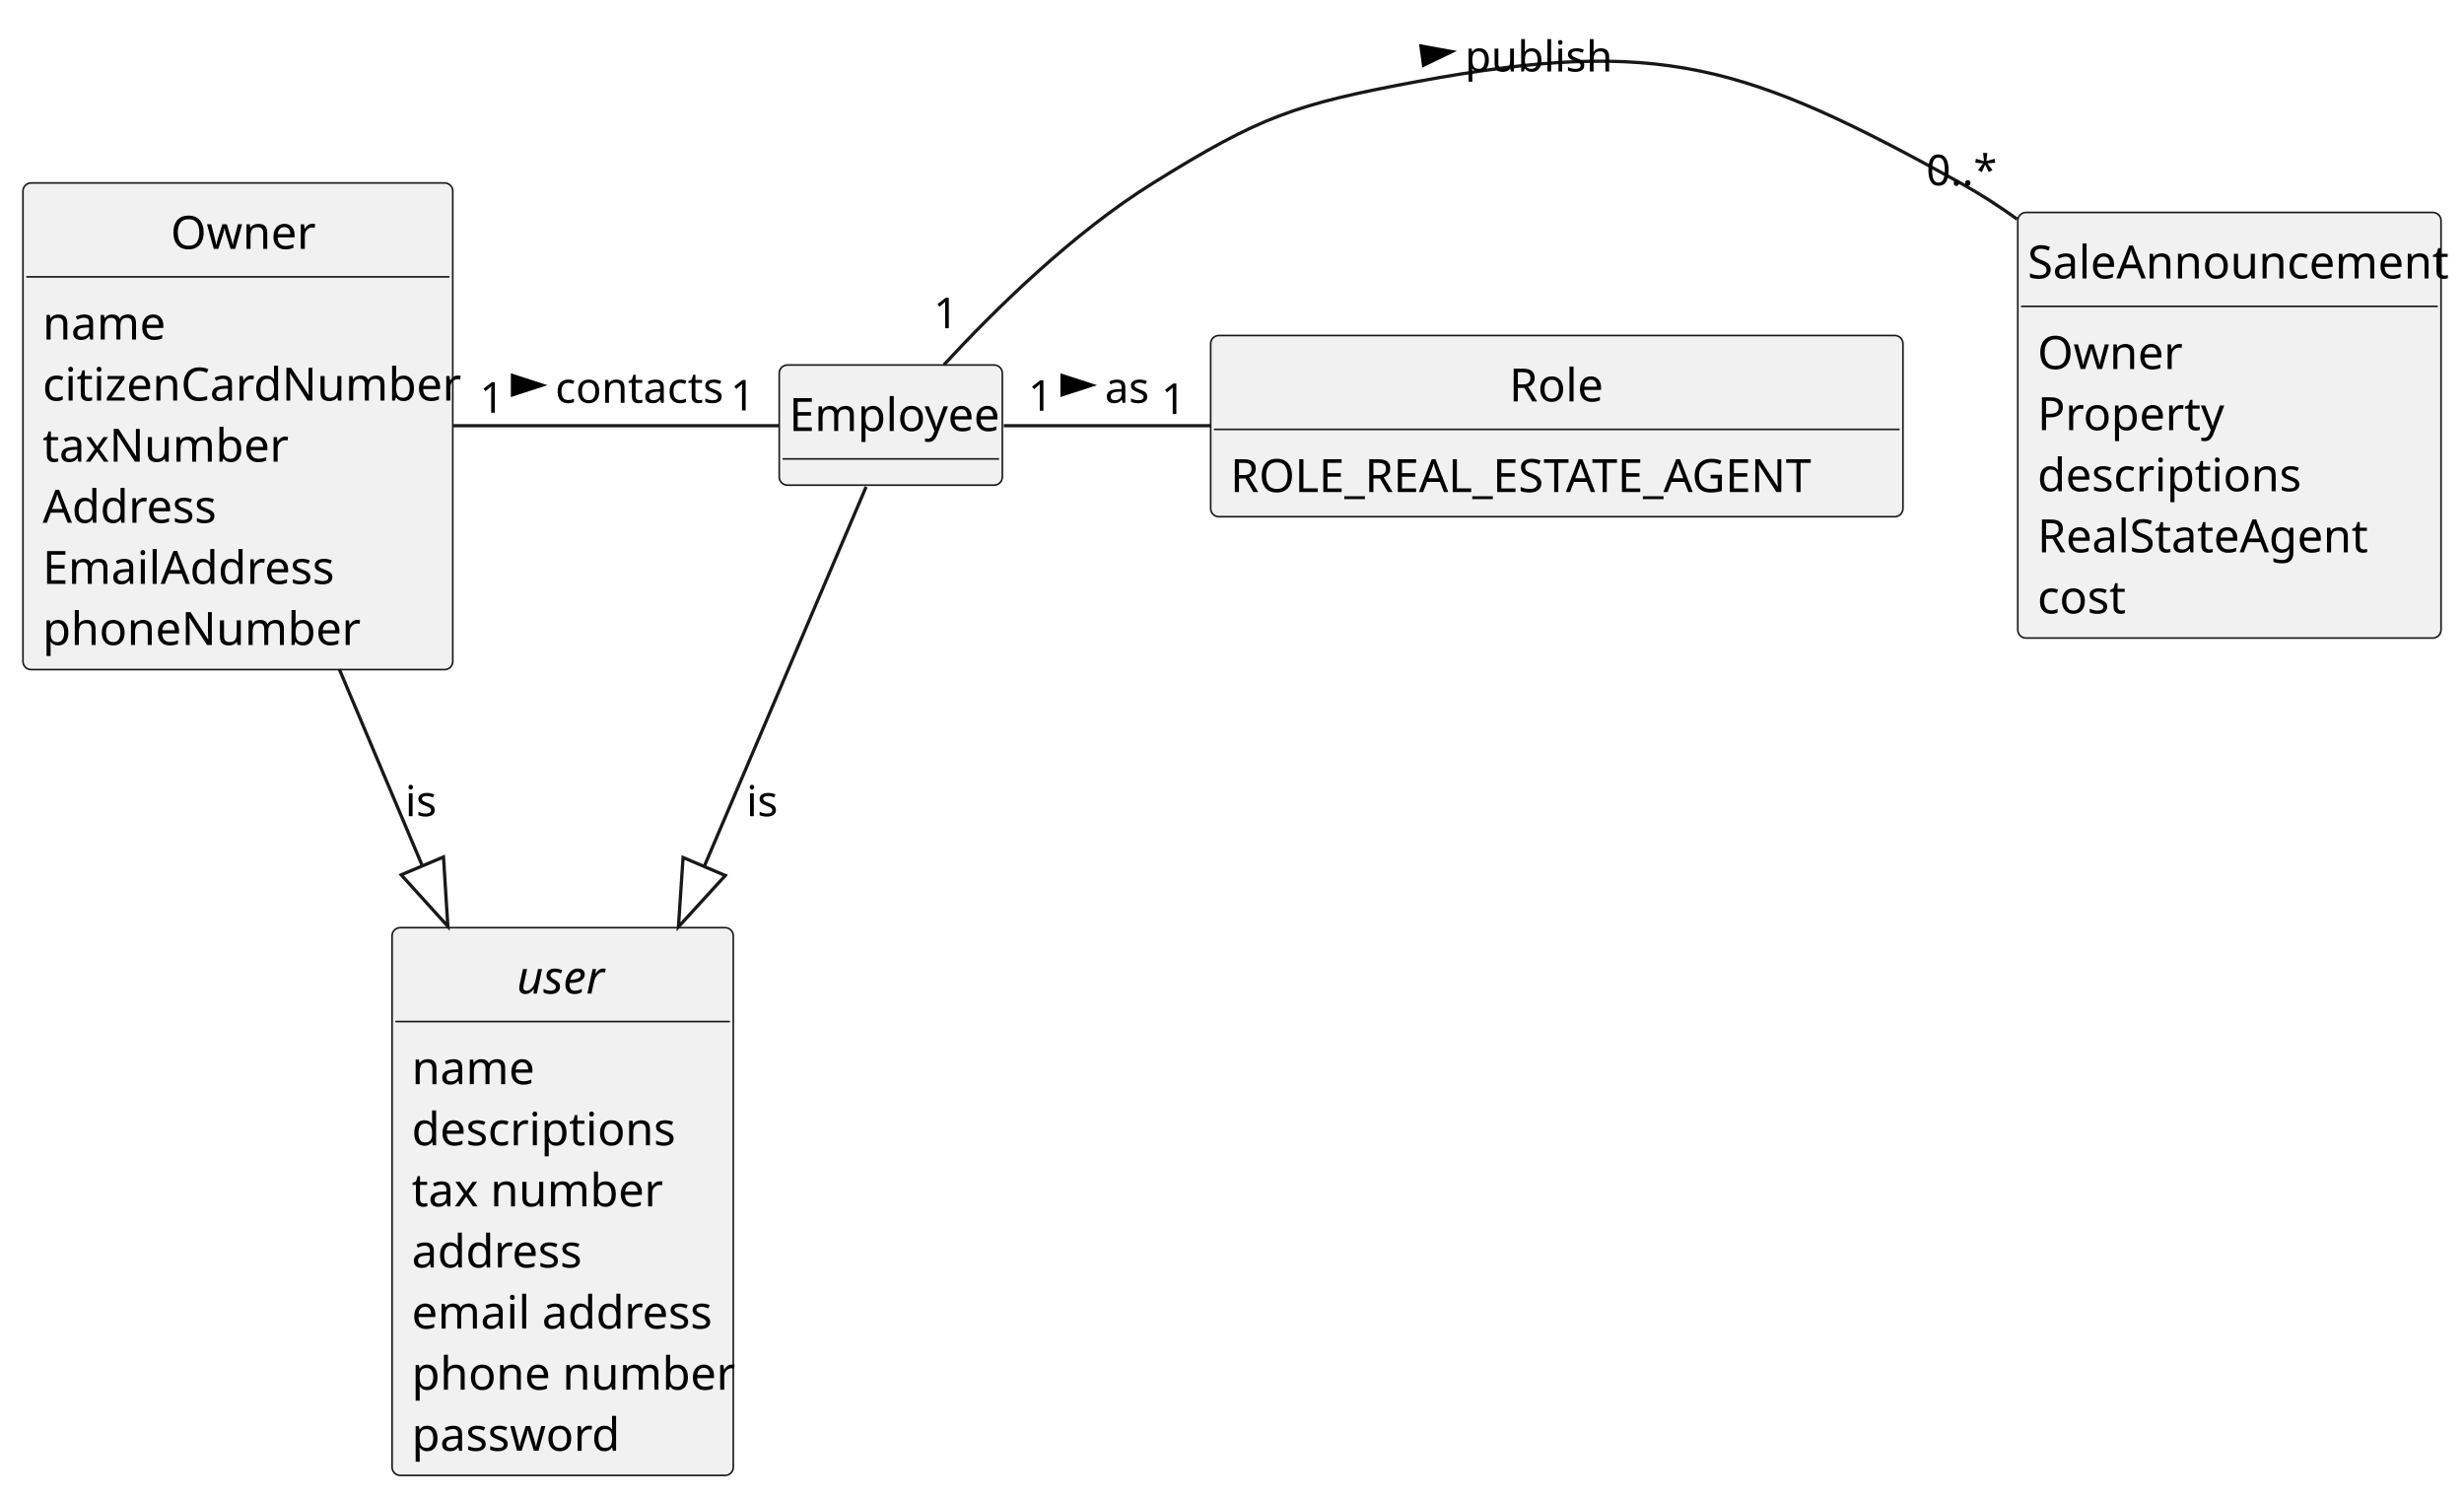
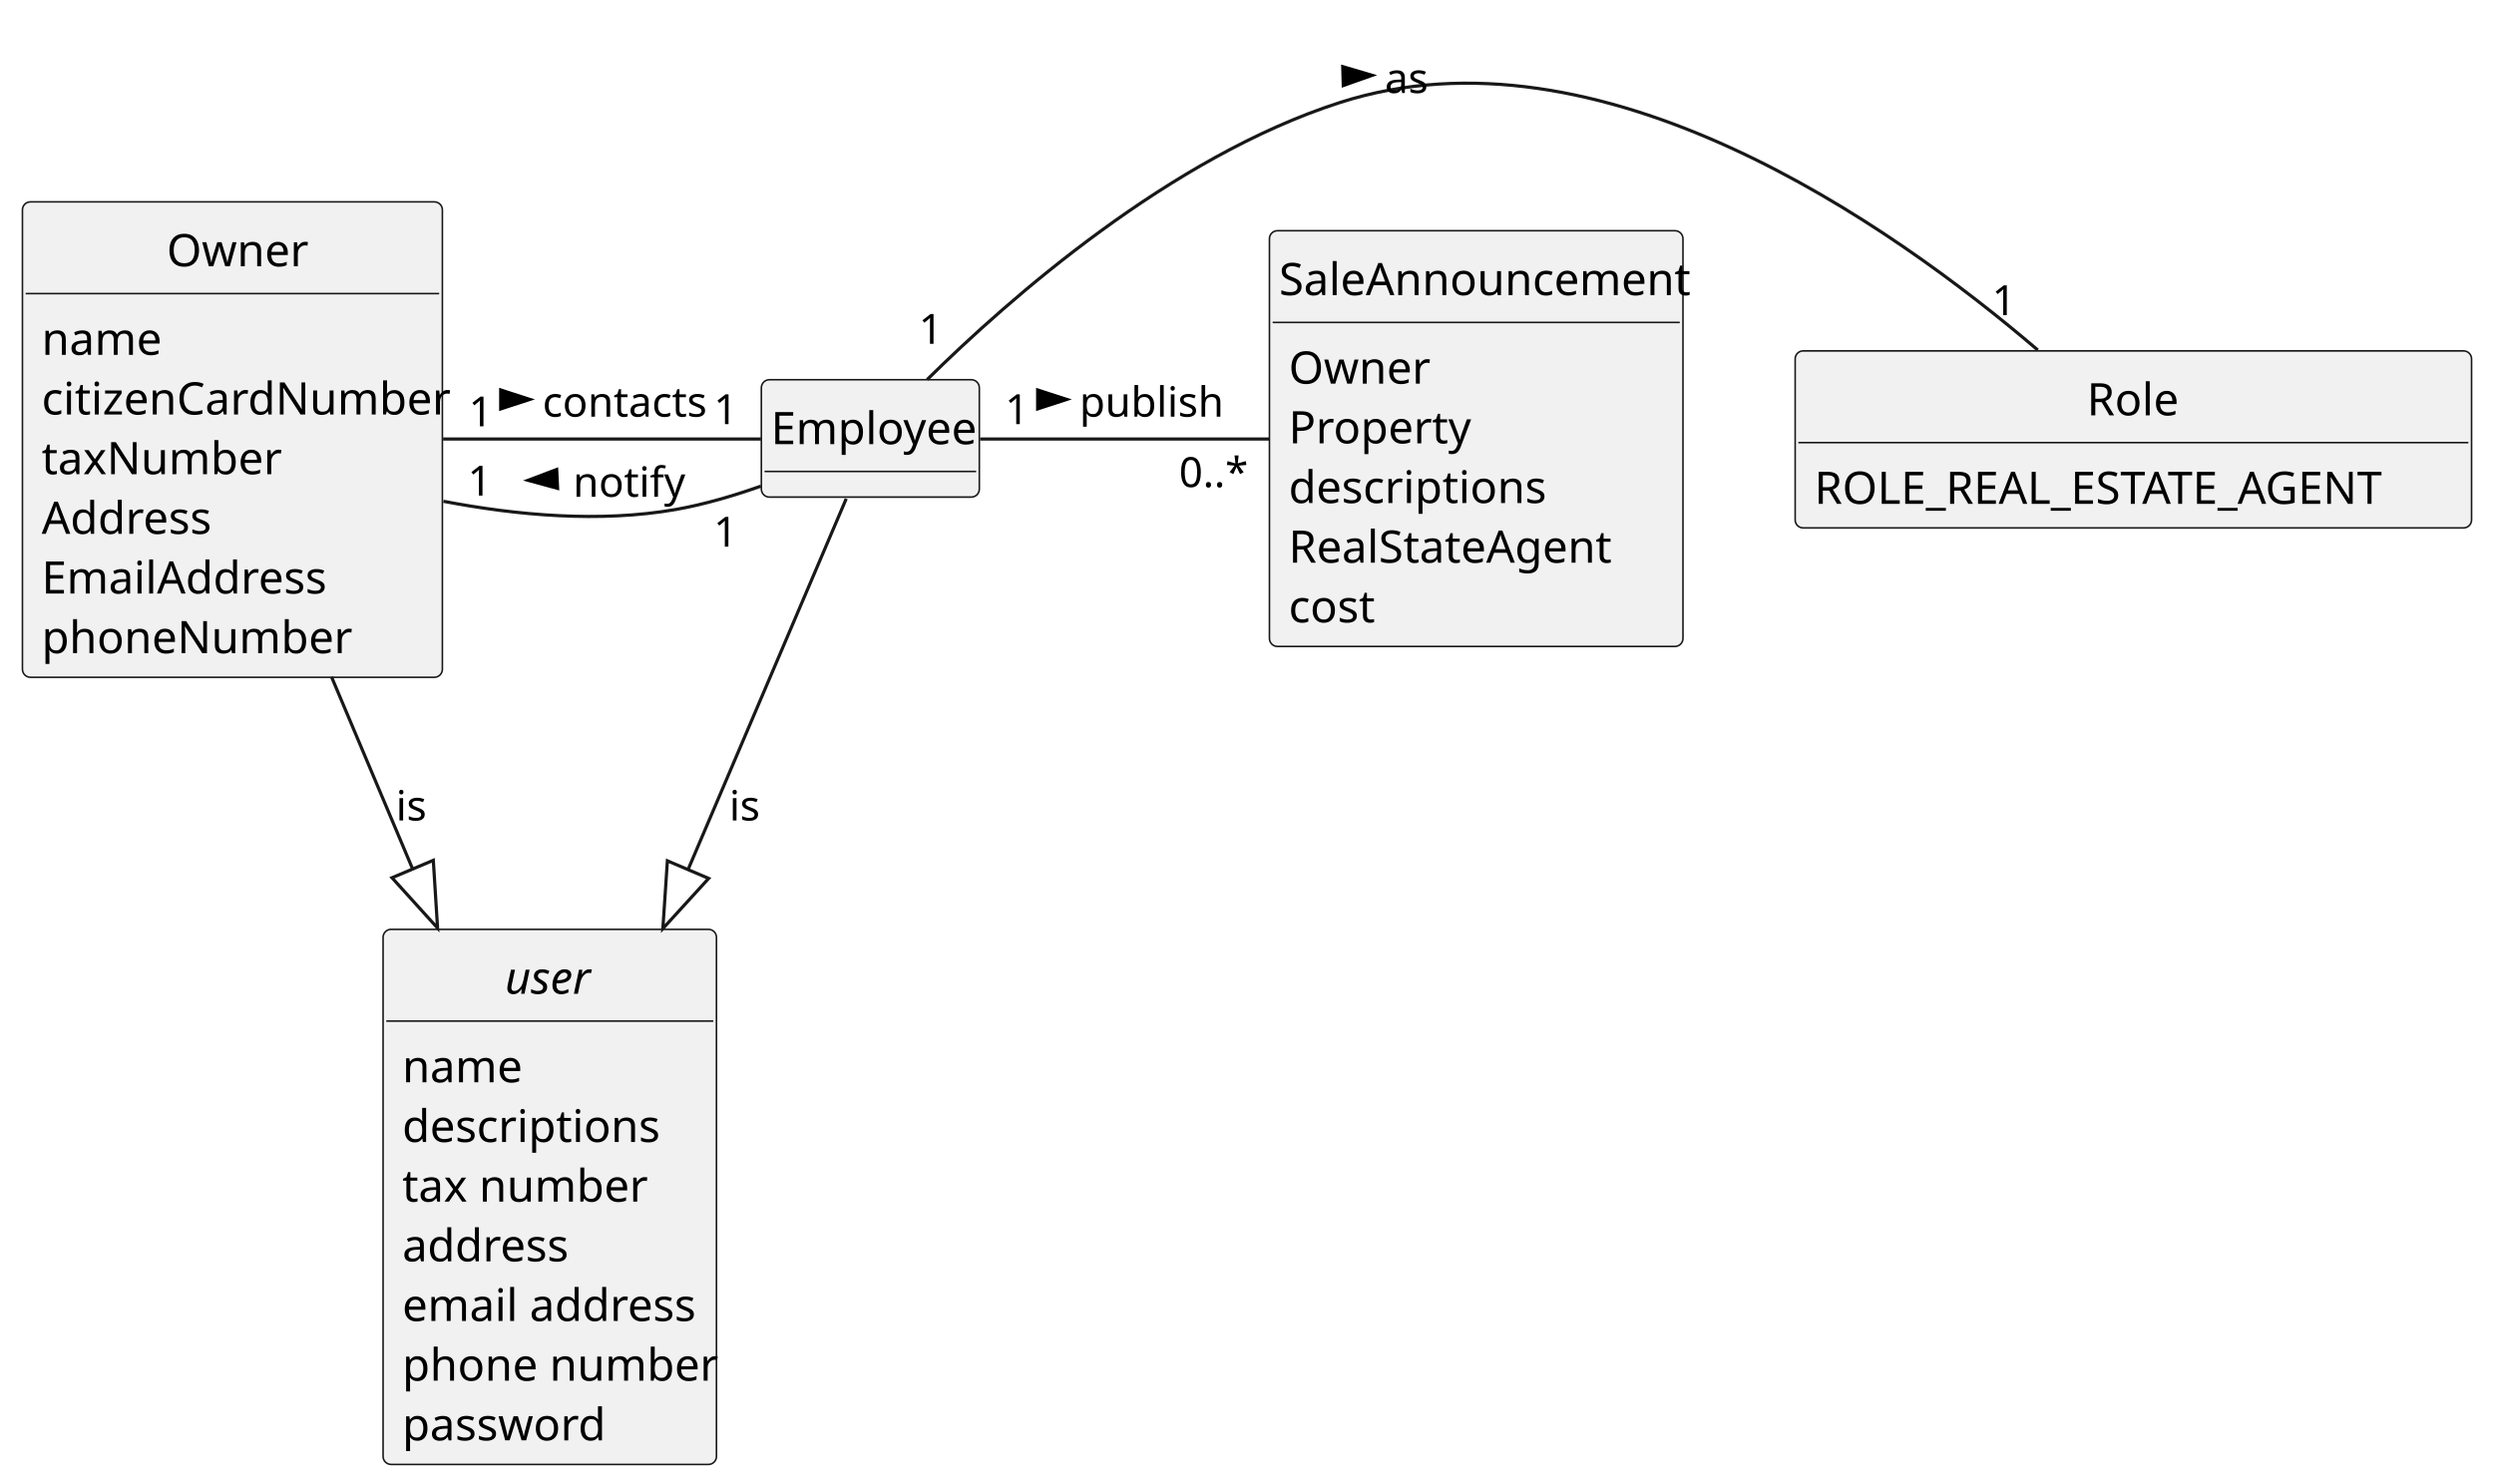
- <svg xmlns="http://www.w3.org/2000/svg" contentStyleType="text/css" height="456px" preserveAspectRatio="none" style="width:751px;height:456px;background:#FFFFFF;" version="1.1" viewBox="0 0 751 456" width="751px" zoomAndPan="magnify">
+ <svg xmlns="http://www.w3.org/2000/svg" contentStyleType="text/css" height="463px" preserveAspectRatio="none" style="width:778px;height:463px;background:#FFFFFF;" version="1.1" viewBox="0 0 778 463" width="778px" zoomAndPan="magnify">
  <defs />
  <g>
    <g id="elem_Owner">
-       <rect codeLine="12" fill="#F1F1F1" height="148.348" id="Owner" rx="2.5" ry="2.5" style="stroke:#181818;stroke-width:0.5;" width="131" x="7" y="55.763" />
-       <text fill="#000000" font-family="sans-serif" font-size="14" lengthAdjust="spacing" textLength="41" x="52" y="75.87">Owner</text>
-       <line style="stroke:#181818;stroke-width:0.5;" x1="8" x2="137" y1="84.384" y2="84.384" />
-       <text fill="#000000" font-family="sans-serif" font-size="14" lengthAdjust="spacing" textLength="35" x="13" y="103.491">name</text>
-       <text fill="#000000" font-family="sans-serif" font-size="14" lengthAdjust="spacing" textLength="119" x="13" y="122.112">citizenCardNumber</text>
-       <text fill="#000000" font-family="sans-serif" font-size="14" lengthAdjust="spacing" textLength="67" x="13" y="140.733">taxNumber</text>
-       <text fill="#000000" font-family="sans-serif" font-size="14" lengthAdjust="spacing" textLength="52" x="13" y="159.355">Address</text>
-       <text fill="#000000" font-family="sans-serif" font-size="14" lengthAdjust="spacing" textLength="86" x="13" y="177.976">EmailAddress</text>
-       <text fill="#000000" font-family="sans-serif" font-size="14" lengthAdjust="spacing" textLength="89" x="13" y="196.597">phoneNumber</text>
+       <rect codeLine="12" fill="#F1F1F1" height="148.348" id="Owner" rx="2.5" ry="2.5" style="stroke:#181818;stroke-width:0.5;" width="131" x="7" y="62.99" />
+       <text fill="#000000" font-family="sans-serif" font-size="14" lengthAdjust="spacing" textLength="41" x="52" y="83.097">Owner</text>
+       <line style="stroke:#181818;stroke-width:0.5;" x1="8" x2="137" y1="91.611" y2="91.611" />
+       <text fill="#000000" font-family="sans-serif" font-size="14" lengthAdjust="spacing" textLength="35" x="13" y="110.719">name</text>
+       <text fill="#000000" font-family="sans-serif" font-size="14" lengthAdjust="spacing" textLength="119" x="13" y="129.34">citizenCardNumber</text>
+       <text fill="#000000" font-family="sans-serif" font-size="14" lengthAdjust="spacing" textLength="67" x="13" y="147.961">taxNumber</text>
+       <text fill="#000000" font-family="sans-serif" font-size="14" lengthAdjust="spacing" textLength="52" x="13" y="166.582">Address</text>
+       <text fill="#000000" font-family="sans-serif" font-size="14" lengthAdjust="spacing" textLength="86" x="13" y="185.203">EmailAddress</text>
+       <text fill="#000000" font-family="sans-serif" font-size="14" lengthAdjust="spacing" textLength="89" x="13" y="203.824">phoneNumber</text>
    </g>
    <g id="elem_Employee">
-       <rect codeLine="21" fill="#F1F1F1" height="36.621" id="Employee" rx="2.5" ry="2.5" style="stroke:#181818;stroke-width:0.5;" width="68" x="237.5" y="111.263" />
-       <text fill="#000000" font-family="sans-serif" font-size="14" lengthAdjust="spacing" textLength="62" x="240.5" y="131.37">Employee</text>
-       <line style="stroke:#181818;stroke-width:0.5;" x1="238.5" x2="304.5" y1="139.884" y2="139.884" />
+       <rect codeLine="21" fill="#F1F1F1" height="36.621" id="Employee" rx="2.5" ry="2.5" style="stroke:#181818;stroke-width:0.5;" width="68" x="237.5" y="118.49" />
+       <text fill="#000000" font-family="sans-serif" font-size="14" lengthAdjust="spacing" textLength="62" x="240.5" y="138.597">Employee</text>
+       <line style="stroke:#181818;stroke-width:0.5;" x1="238.5" x2="304.5" y1="147.111" y2="147.111" />
    </g>
    <g id="elem_Role">
-       <rect codeLine="24" fill="#F1F1F1" height="55.242" id="Role" rx="2.5" ry="2.5" style="stroke:#181818;stroke-width:0.5;" width="211" x="369" y="102.263" />
-       <text fill="#000000" font-family="sans-serif" font-size="14" lengthAdjust="spacing" textLength="29" x="460" y="122.37">Role</text>
-       <line style="stroke:#181818;stroke-width:0.5;" x1="370" x2="579" y1="130.884" y2="130.884" />
-       <text fill="#000000" font-family="sans-serif" font-size="14" lengthAdjust="spacing" textLength="199" x="375" y="149.991">ROLE_REAL_ESTATE_AGENT</text>
+       <rect codeLine="24" fill="#F1F1F1" height="55.242" id="Role" rx="2.5" ry="2.5" style="stroke:#181818;stroke-width:0.5;" width="211" x="560" y="109.49" />
+       <text fill="#000000" font-family="sans-serif" font-size="14" lengthAdjust="spacing" textLength="29" x="651" y="129.597">Role</text>
+       <line style="stroke:#181818;stroke-width:0.5;" x1="561" x2="770" y1="138.111" y2="138.111" />
+       <text fill="#000000" font-family="sans-serif" font-size="14" lengthAdjust="spacing" textLength="199" x="566" y="157.219">ROLE_REAL_ESTATE_AGENT</text>
    </g>
    <g id="elem_user">
-       <rect codeLine="28" fill="#F1F1F1" height="166.969" id="user" rx="2.5" ry="2.5" style="stroke:#181818;stroke-width:0.5;" width="104" x="119.5" y="282.763" />
-       <text fill="#000000" font-family="sans-serif" font-size="14" font-style="italic" lengthAdjust="spacing" textLength="28" x="157.5" y="302.87">user</text>
-       <line style="stroke:#181818;stroke-width:0.5;" x1="120.5" x2="222.5" y1="311.384" y2="311.384" />
-       <text fill="#000000" font-family="sans-serif" font-size="14" lengthAdjust="spacing" textLength="35" x="125.5" y="330.491">name</text>
-       <text fill="#000000" font-family="sans-serif" font-size="14" lengthAdjust="spacing" textLength="76" x="125.5" y="349.112">descriptions</text>
-       <text fill="#000000" font-family="sans-serif" font-size="14" lengthAdjust="spacing" textLength="70" x="125.5" y="367.733">tax number</text>
-       <text fill="#000000" font-family="sans-serif" font-size="14" lengthAdjust="spacing" textLength="51" x="125.5" y="386.354">address</text>
-       <text fill="#000000" font-family="sans-serif" font-size="14" lengthAdjust="spacing" textLength="88" x="125.5" y="404.976">email address</text>
-       <text fill="#000000" font-family="sans-serif" font-size="14" lengthAdjust="spacing" textLength="92" x="125.5" y="423.597">phone number</text>
-       <text fill="#000000" font-family="sans-serif" font-size="14" lengthAdjust="spacing" textLength="60" x="125.5" y="442.218">password</text>
+       <rect codeLine="28" fill="#F1F1F1" height="166.969" id="user" rx="2.5" ry="2.5" style="stroke:#181818;stroke-width:0.5;" width="104" x="119.5" y="289.99" />
+       <text fill="#000000" font-family="sans-serif" font-size="14" font-style="italic" lengthAdjust="spacing" textLength="28" x="157.5" y="310.097">user</text>
+       <line style="stroke:#181818;stroke-width:0.5;" x1="120.5" x2="222.5" y1="318.611" y2="318.611" />
+       <text fill="#000000" font-family="sans-serif" font-size="14" lengthAdjust="spacing" textLength="35" x="125.5" y="337.719">name</text>
+       <text fill="#000000" font-family="sans-serif" font-size="14" lengthAdjust="spacing" textLength="76" x="125.5" y="356.34">descriptions</text>
+       <text fill="#000000" font-family="sans-serif" font-size="14" lengthAdjust="spacing" textLength="70" x="125.5" y="374.961">tax number</text>
+       <text fill="#000000" font-family="sans-serif" font-size="14" lengthAdjust="spacing" textLength="51" x="125.5" y="393.582">address</text>
+       <text fill="#000000" font-family="sans-serif" font-size="14" lengthAdjust="spacing" textLength="88" x="125.5" y="412.203">email address</text>
+       <text fill="#000000" font-family="sans-serif" font-size="14" lengthAdjust="spacing" textLength="92" x="125.5" y="430.824">phone number</text>
+       <text fill="#000000" font-family="sans-serif" font-size="14" lengthAdjust="spacing" textLength="60" x="125.5" y="449.445">password</text>
    </g>
    <g id="elem_SaleAnnouncement">
-       <rect codeLine="38" fill="#F1F1F1" height="129.727" id="SaleAnnouncement" rx="2.5" ry="2.5" style="stroke:#181818;stroke-width:0.5;" width="129" x="615" y="64.763" />
-       <text fill="#000000" font-family="sans-serif" font-size="14" lengthAdjust="spacing" textLength="123" x="618" y="84.87">SaleAnnouncement</text>
-       <line style="stroke:#181818;stroke-width:0.5;" x1="616" x2="743" y1="93.384" y2="93.384" />
-       <text fill="#000000" font-family="sans-serif" font-size="14" lengthAdjust="spacing" textLength="41" x="621" y="112.491">Owner</text>
-       <text fill="#000000" font-family="sans-serif" font-size="14" lengthAdjust="spacing" textLength="54" x="621" y="131.112">Property</text>
-       <text fill="#000000" font-family="sans-serif" font-size="14" lengthAdjust="spacing" textLength="76" x="621" y="149.733">descriptions</text>
-       <text fill="#000000" font-family="sans-serif" font-size="14" lengthAdjust="spacing" textLength="99" x="621" y="168.355">RealStateAgent</text>
-       <text fill="#000000" font-family="sans-serif" font-size="14" lengthAdjust="spacing" textLength="26" x="621" y="186.976">cost</text>
+       <rect codeLine="38" fill="#F1F1F1" height="129.727" id="SaleAnnouncement" rx="2.5" ry="2.5" style="stroke:#181818;stroke-width:0.5;" width="129" x="396" y="71.99" />
+       <text fill="#000000" font-family="sans-serif" font-size="14" lengthAdjust="spacing" textLength="123" x="399" y="92.097">SaleAnnouncement</text>
+       <line style="stroke:#181818;stroke-width:0.5;" x1="397" x2="524" y1="100.611" y2="100.611" />
+       <text fill="#000000" font-family="sans-serif" font-size="14" lengthAdjust="spacing" textLength="41" x="402" y="119.719">Owner</text>
+       <text fill="#000000" font-family="sans-serif" font-size="14" lengthAdjust="spacing" textLength="54" x="402" y="138.34">Property</text>
+       <text fill="#000000" font-family="sans-serif" font-size="14" lengthAdjust="spacing" textLength="76" x="402" y="156.961">descriptions</text>
+       <text fill="#000000" font-family="sans-serif" font-size="14" lengthAdjust="spacing" textLength="99" x="402" y="175.582">RealStateAgent</text>
+       <text fill="#000000" font-family="sans-serif" font-size="14" lengthAdjust="spacing" textLength="26" x="402" y="194.203">cost</text>
    </g>
    <g id="link_Owner_Employee">
-       <path codeLine="46" d="M138.21,129.763 C171.38,129.763 210.24,129.763 237.41,129.763 " fill="none" id="Owner-Employee" style="stroke:#181818;stroke-width:1.0;" />
-       <polygon fill="#000000" points="165.25,117.408,156.205,114.469,156.205,120.347,165.25,117.408" style="stroke:#000000;stroke-width:1.0;" />
-       <text fill="#000000" font-family="sans-serif" font-size="13" lengthAdjust="spacing" textLength="50" x="169.25" y="122.791">contacts</text>
-       <text fill="#000000" font-family="sans-serif" font-size="13" lengthAdjust="spacing" textLength="7" x="146.212" y="125.805">1</text>
-       <text fill="#000000" font-family="sans-serif" font-size="13" lengthAdjust="spacing" textLength="7" x="222.657" y="125.107">1</text>
+       <path codeLine="46" d="M138.21,136.99 C171.38,136.99 210.24,136.99 237.41,136.99 " fill="none" id="Owner-Employee" style="stroke:#181818;stroke-width:1.0;" />
+       <polygon fill="#000000" points="165.25,124.635,156.205,121.697,156.205,127.574,165.25,124.635" style="stroke:#000000;stroke-width:1.0;" />
+       <text fill="#000000" font-family="sans-serif" font-size="13" lengthAdjust="spacing" textLength="50" x="169.25" y="130.018">contacts</text>
+       <text fill="#000000" font-family="sans-serif" font-size="13" lengthAdjust="spacing" textLength="7" x="146.212" y="133.032">1</text>
+       <text fill="#000000" font-family="sans-serif" font-size="13" lengthAdjust="spacing" textLength="7" x="222.657" y="132.334">1</text>
+     </g>
+     <g id="link_Employee_Owner">
+       <path codeLine="51" d="M237.37,151.69 C228.84,154.71 219.59,157.44 210.75,158.99 C187.17,163.13 161.27,160.82 138.32,156.42 " fill="none" id="Employee-Owner" style="stroke:#181818;stroke-width:1.0;" />
+       <polygon fill="#000000" points="164.756,149.874,173.931,152.378,173.65,146.507,164.756,149.874" style="stroke:#000000;stroke-width:1.0;" />
+       <text fill="#000000" font-family="sans-serif" font-size="13" lengthAdjust="spacing" textLength="31" x="178.75" y="155.018">notify</text>
+       <text fill="#000000" font-family="sans-serif" font-size="13" lengthAdjust="spacing" textLength="7" x="222.609" y="170.572">1</text>
+       <text fill="#000000" font-family="sans-serif" font-size="13" lengthAdjust="spacing" textLength="7" x="145.902" y="154.641">1</text>
    </g>
    <g id="link_Employee_SaleAnnouncement">
-       <path codeLine="47" d="M287.69,111.203 C302.83,94.793 326.75,71.143 351.5,55.763 C384.24,35.423 394.6,31.773 432.5,24.763 C505.87,11.203 532.22,19.623 597.5,55.763 C603.37,59.013 609.17,62.763 614.81,66.803 " fill="none" id="Employee-SaleAnnouncement" style="stroke:#181818;stroke-width:1.0;" />
-       <polygon fill="#000000" points="442.455,15.736,433.096,14.04,433.887,19.864,442.455,15.736" style="stroke:#000000;stroke-width:1.0;" />
-       <text fill="#000000" font-family="sans-serif" font-size="13" lengthAdjust="spacing" textLength="41" x="446.5" y="21.791">publish</text>
-       <text fill="#000000" font-family="sans-serif" font-size="13" lengthAdjust="spacing" textLength="7" x="284.576" y="100.046">1</text>
-       <text fill="#000000" font-family="sans-serif" font-size="13" lengthAdjust="spacing" textLength="20" x="587.108" y="56.491">0..*</text>
+       <path codeLine="47" d="M305.73,136.99 C330.83,136.99 365.68,136.99 395.95,136.99 " fill="none" id="Employee-SaleAnnouncement" style="stroke:#181818;stroke-width:1.0;" />
+       <polygon fill="#000000" points="332.75,124.635,323.705,121.697,323.705,127.574,332.75,124.635" style="stroke:#000000;stroke-width:1.0;" />
+       <text fill="#000000" font-family="sans-serif" font-size="13" lengthAdjust="spacing" textLength="41" x="336.75" y="130.018">publish</text>
+       <text fill="#000000" font-family="sans-serif" font-size="13" lengthAdjust="spacing" textLength="7" x="313.512" y="132.334">1</text>
+       <text fill="#000000" font-family="sans-serif" font-size="13" lengthAdjust="spacing" textLength="20" x="367.796" y="151.979">0..*</text>
    </g>
    <g id="link_Owner_user">
-       <path codeLine="48" d="M103.42,203.993 C111.41,222.933 120.16,243.663 128.65,263.763 " fill="none" id="Owner-to-user" style="stroke:#181818;stroke-width:1.0;" />
-       <polygon fill="none" points="135.17,261.223,136.5,282.363,122.28,266.663,135.17,261.223" style="stroke:#181818;stroke-width:1.0;" />
-       <text fill="#000000" font-family="sans-serif" font-size="13" lengthAdjust="spacing" textLength="10" x="123.5" y="248.791">is</text>
+       <path codeLine="48" d="M103.42,211.22 C111.41,230.16 120.16,250.89 128.65,270.99 " fill="none" id="Owner-to-user" style="stroke:#181818;stroke-width:1.0;" />
+       <polygon fill="none" points="135.17,268.45,136.5,289.59,122.28,273.89,135.17,268.45" style="stroke:#181818;stroke-width:1.0;" />
+       <text fill="#000000" font-family="sans-serif" font-size="13" lengthAdjust="spacing" textLength="10" x="123.5" y="256.018">is</text>
    </g>
    <g id="link_Employee_user">
-       <path codeLine="49" d="M263.98,148.393 C253.43,173.133 233.42,220.073 214.7,263.973 " fill="none" id="Employee-to-user" style="stroke:#181818;stroke-width:1.0;" />
-       <polygon fill="none" points="221.07,266.873,206.78,282.523,208.19,261.383,221.07,266.873" style="stroke:#181818;stroke-width:1.0;" />
-       <text fill="#000000" font-family="sans-serif" font-size="13" lengthAdjust="spacing" textLength="10" x="227.5" y="248.791">is</text>
+       <path codeLine="49" d="M263.98,155.62 C253.43,180.36 233.42,227.3 214.7,271.2 " fill="none" id="Employee-to-user" style="stroke:#181818;stroke-width:1.0;" />
+       <polygon fill="none" points="221.07,274.1,206.78,289.75,208.19,268.61,221.07,274.1" style="stroke:#181818;stroke-width:1.0;" />
+       <text fill="#000000" font-family="sans-serif" font-size="13" lengthAdjust="spacing" textLength="10" x="227.5" y="256.018">is</text>
    </g>
    <g id="link_Employee_Role">
-       <path codeLine="50" d="M305.94,129.763 C323.58,129.763 346.12,129.763 368.94,129.763 " fill="none" id="Employee-Role" style="stroke:#181818;stroke-width:1.0;" />
-       <polygon fill="#000000" points="332.75,117.408,323.705,114.469,323.705,120.347,332.75,117.408" style="stroke:#000000;stroke-width:1.0;" />
-       <text fill="#000000" font-family="sans-serif" font-size="13" lengthAdjust="spacing" textLength="14" x="336.75" y="122.791">as</text>
-       <text fill="#000000" font-family="sans-serif" font-size="13" lengthAdjust="spacing" textLength="7" x="313.409" y="125.183">1</text>
-       <text fill="#000000" font-family="sans-serif" font-size="13" lengthAdjust="spacing" textLength="7" x="353.931" y="126.169">1</text>
+       <path codeLine="50" d="M289.24,118.43 C314.86,93.14 364.97,49.03 418,31.99 C498.88,6 589.85,70.03 635.69,109.23 " fill="none" id="Employee-Role" style="stroke:#181818;stroke-width:1.0;" />
+       <polygon fill="#000000" points="427.998,23.503,418.878,20.805,419.034,26.681,427.998,23.503" style="stroke:#000000;stroke-width:1.0;" />
+       <text fill="#000000" font-family="sans-serif" font-size="13" lengthAdjust="spacing" textLength="14" x="432" y="29.018">as</text>
+       <text fill="#000000" font-family="sans-serif" font-size="13" lengthAdjust="spacing" textLength="7" x="286.601" y="107.274">1</text>
+       <text fill="#000000" font-family="sans-serif" font-size="13" lengthAdjust="spacing" textLength="7" x="621.403" y="98.332">1</text>
    </g>
  </g>
</svg>
